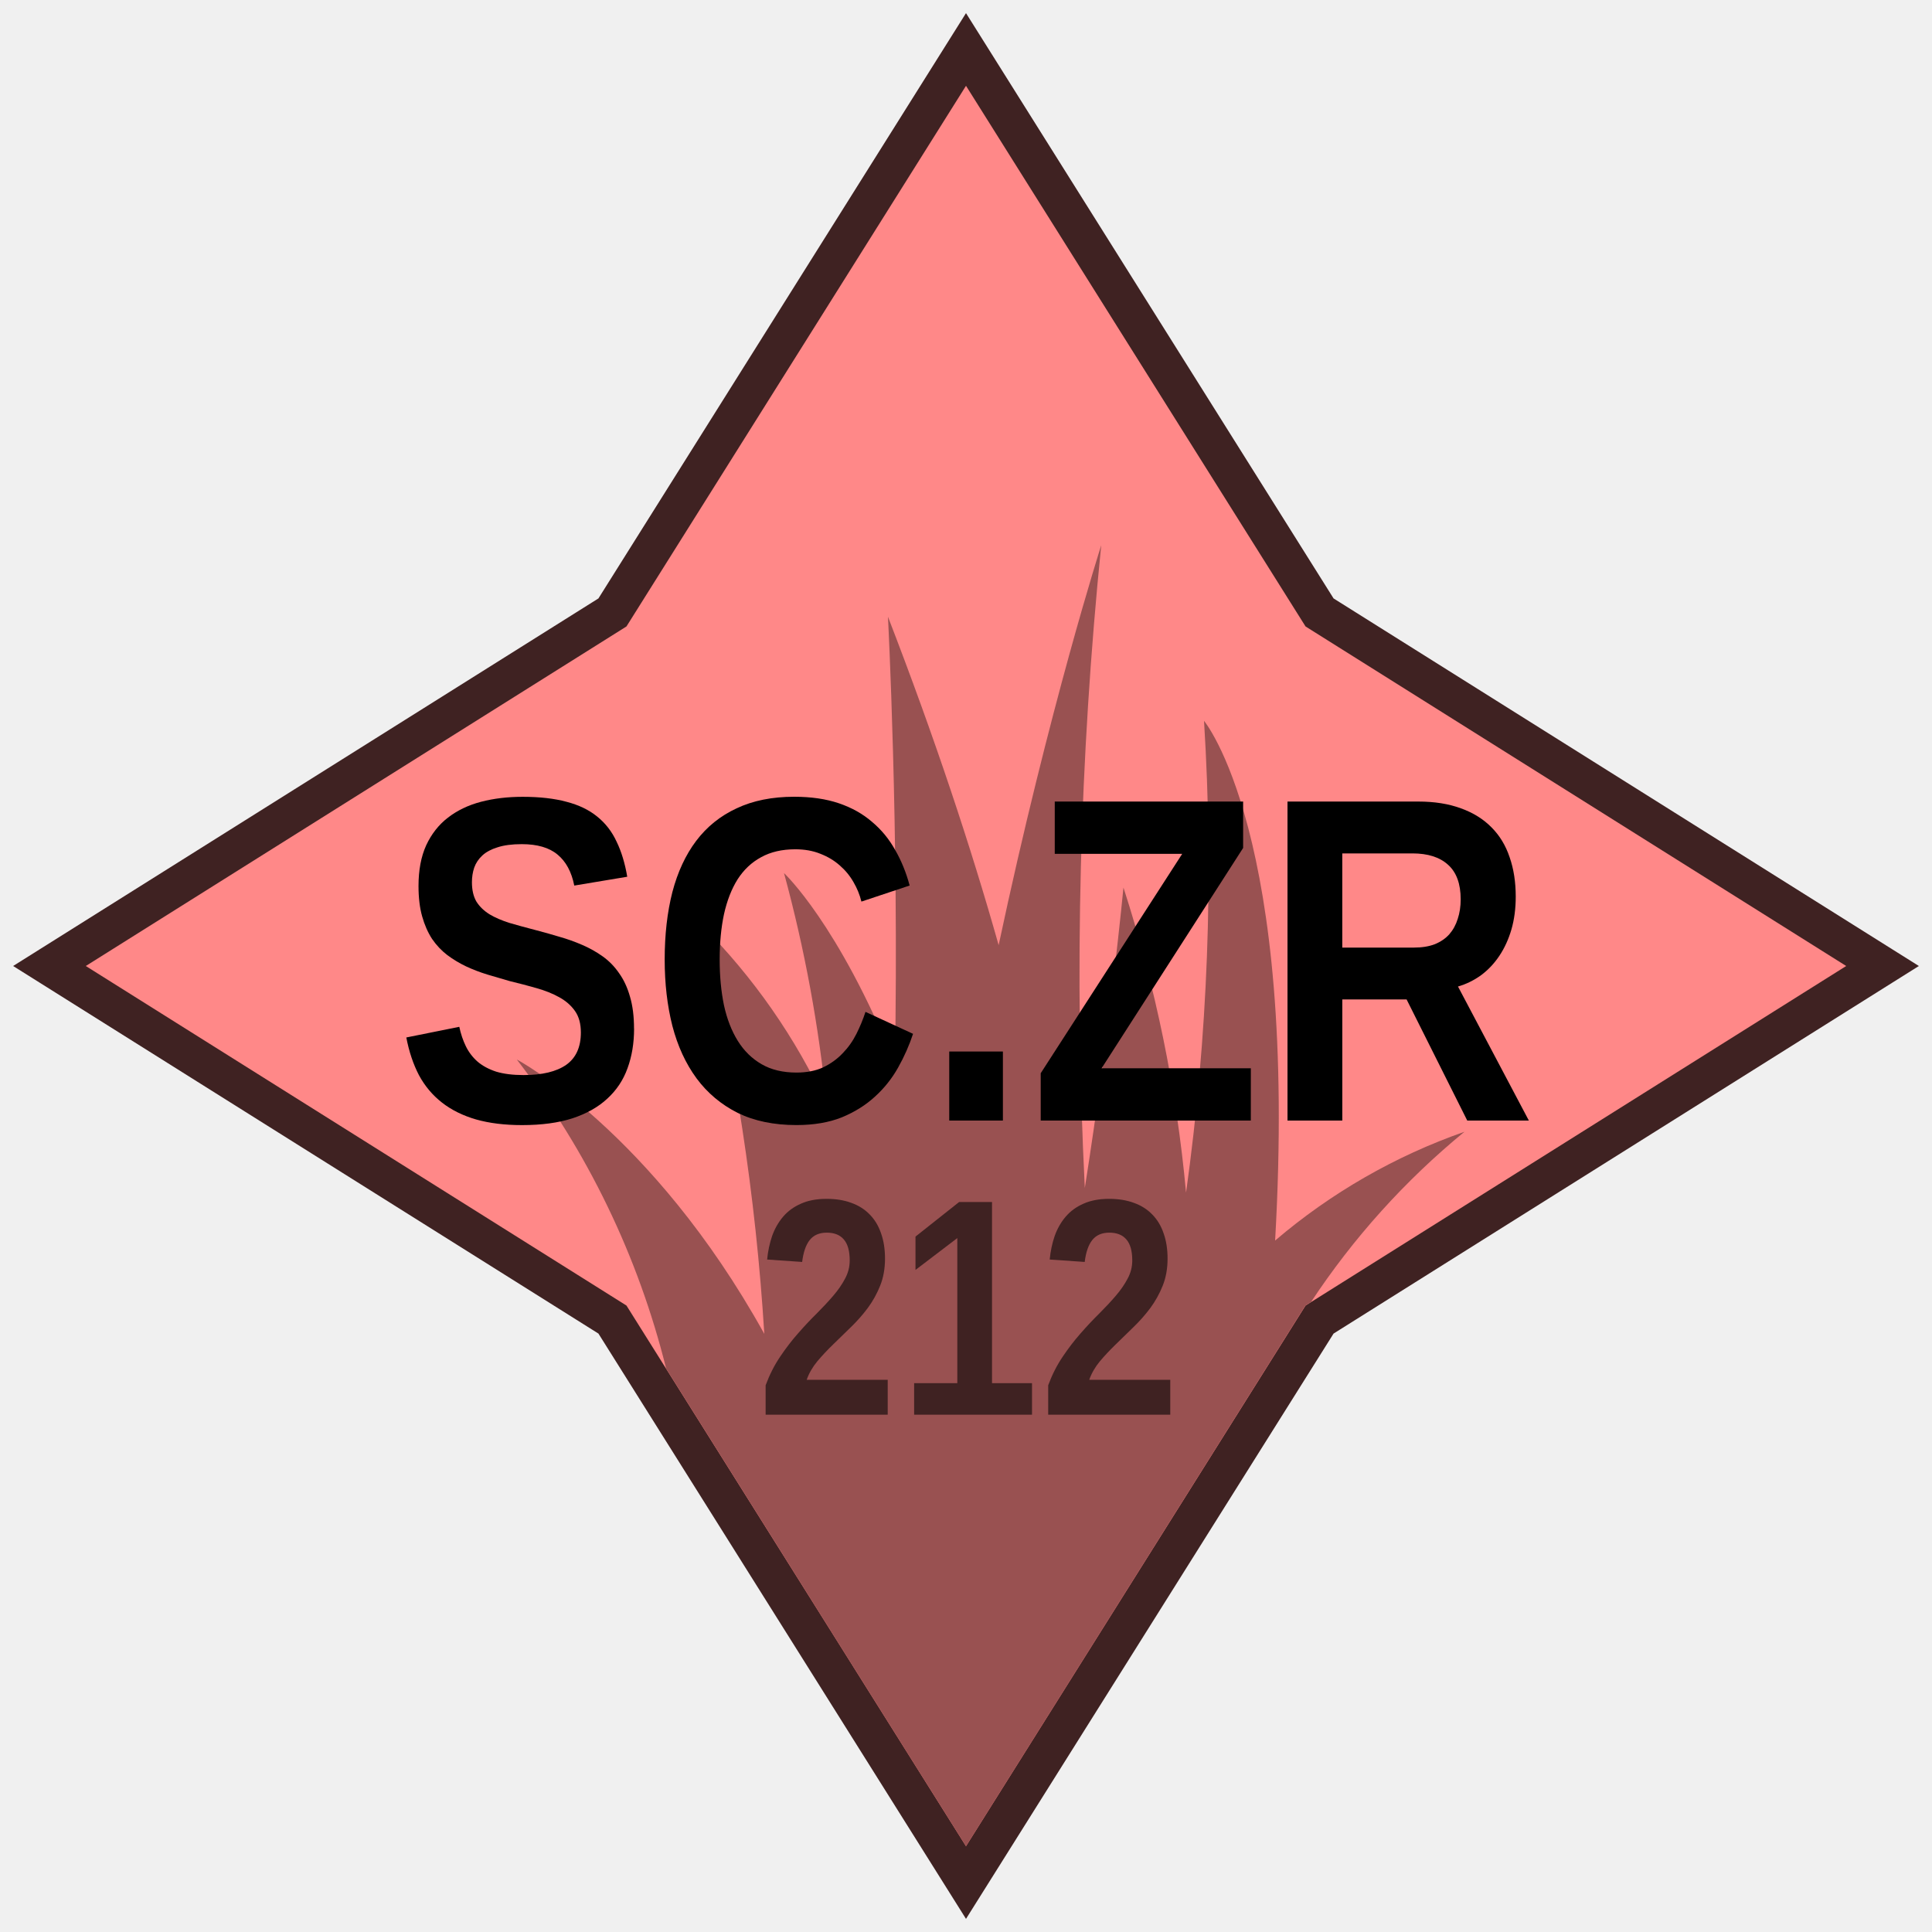
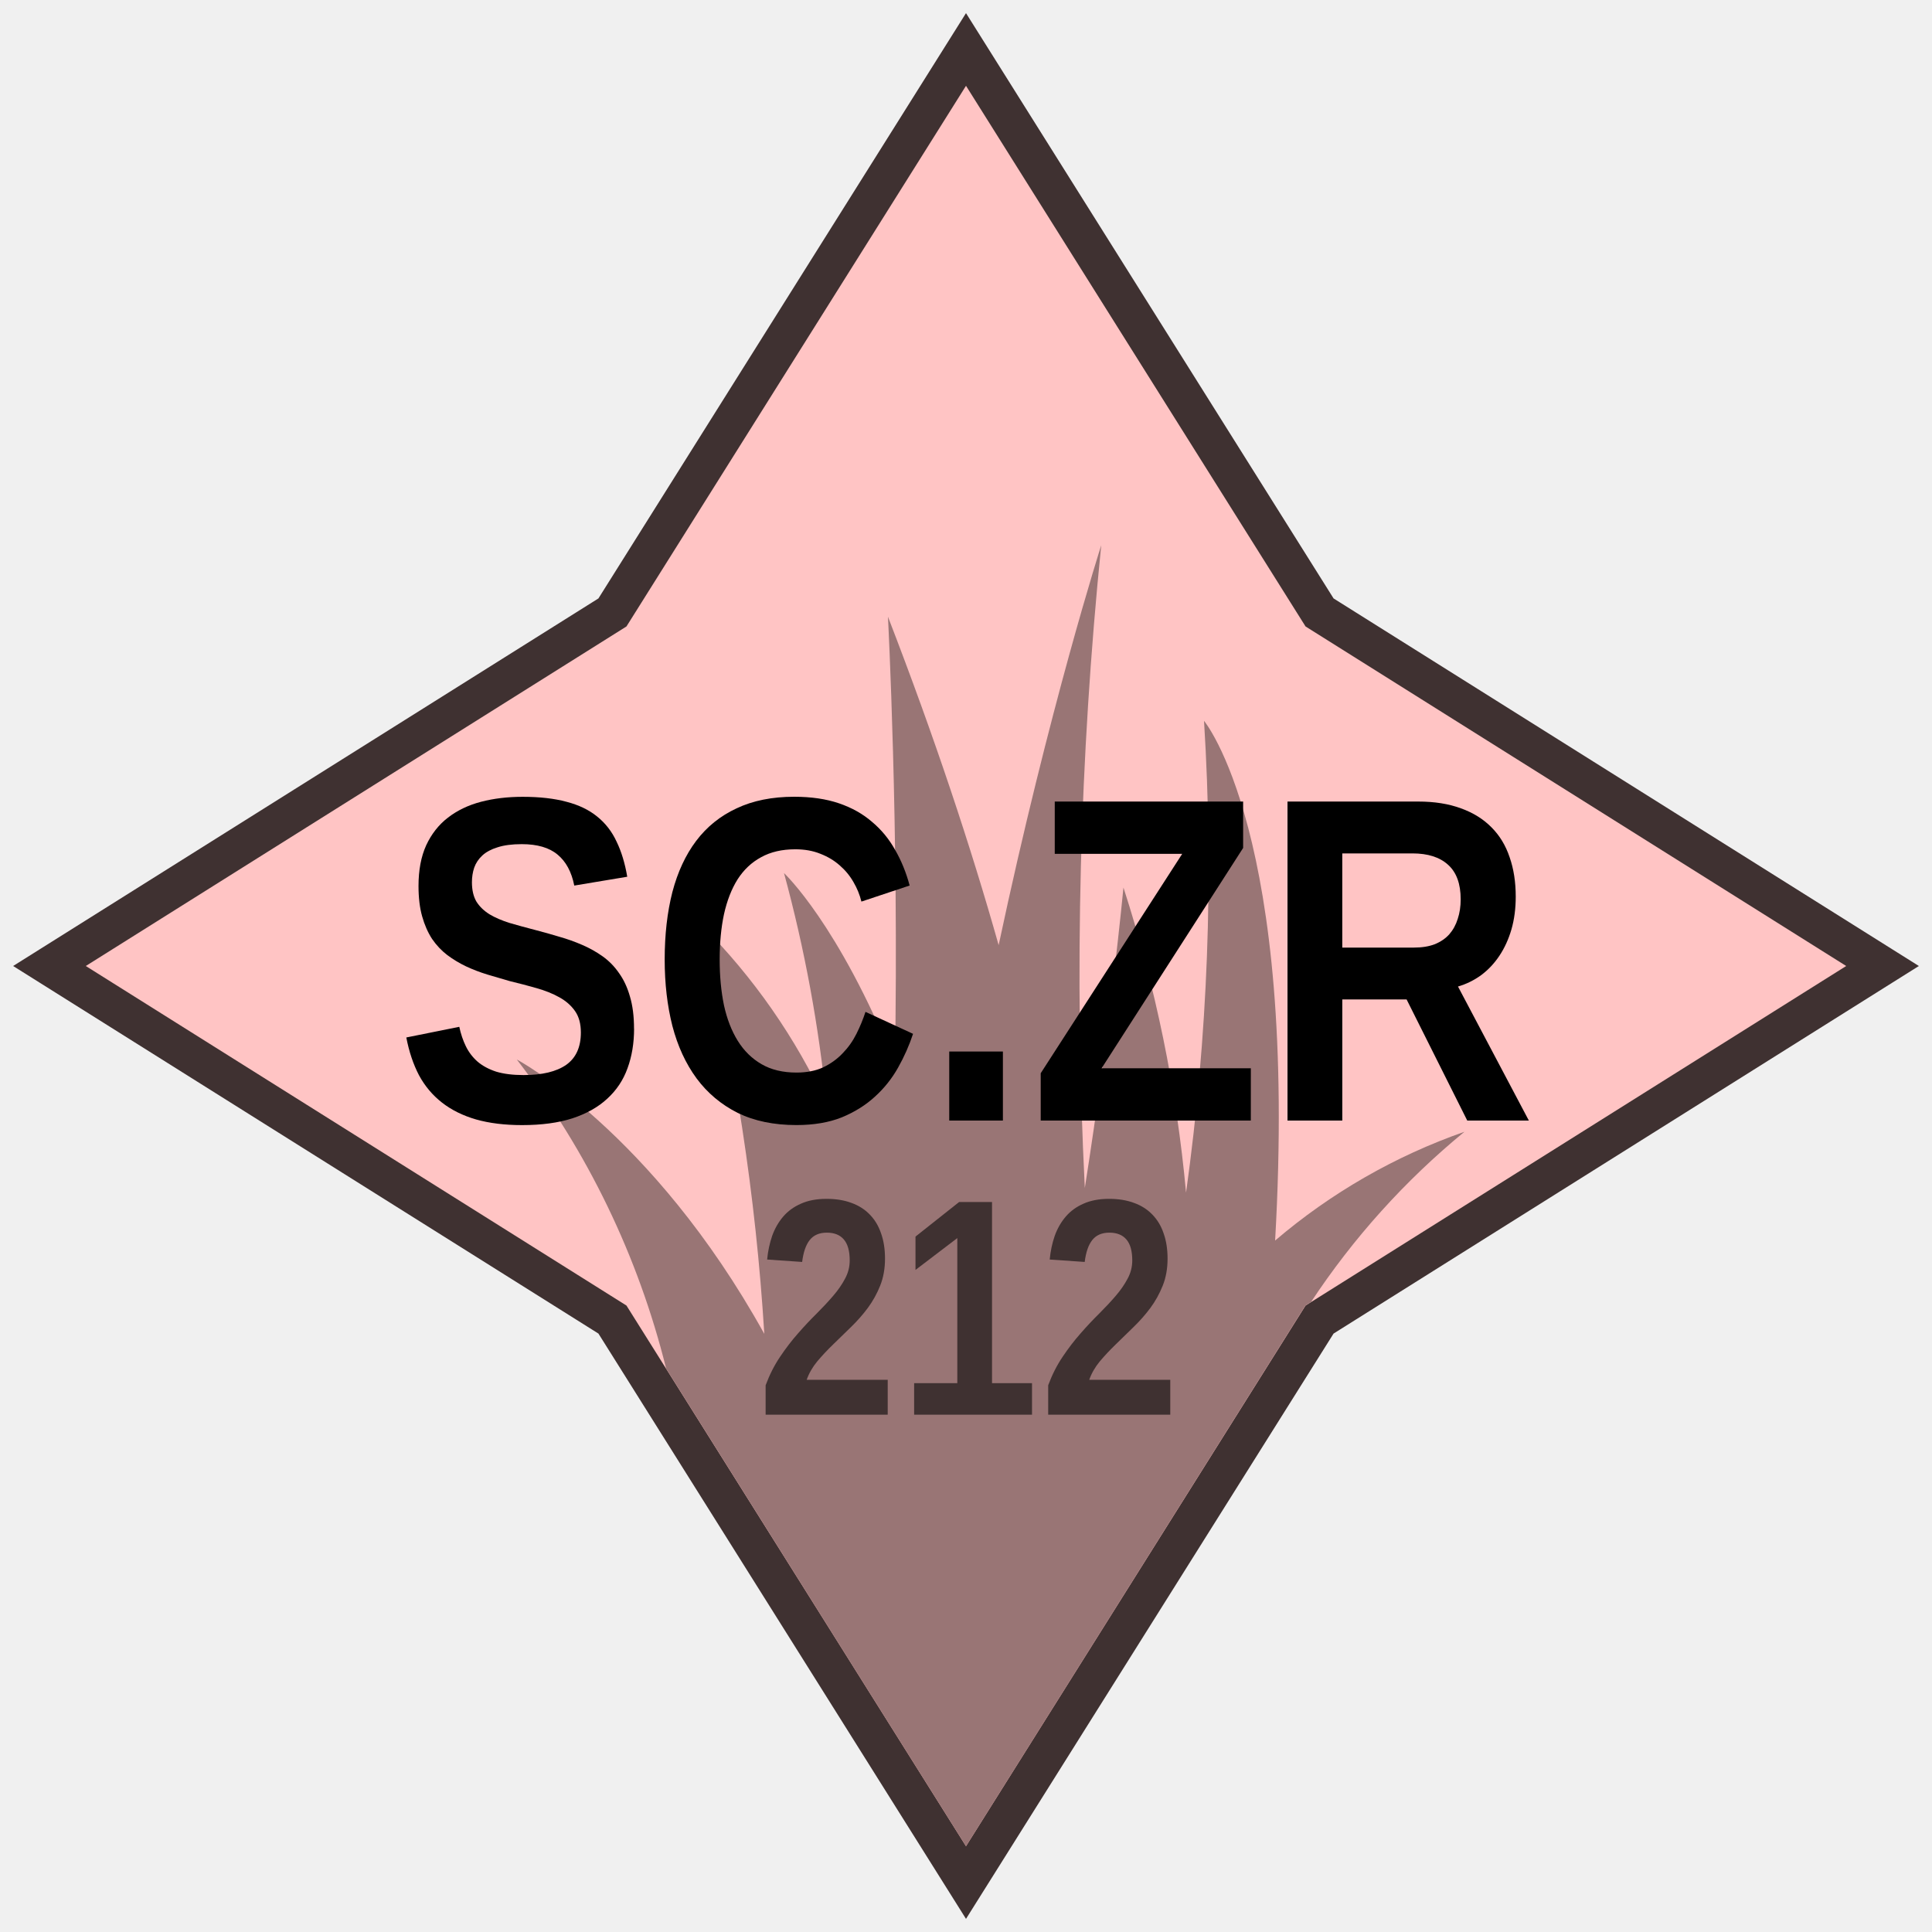
<svg xmlns="http://www.w3.org/2000/svg" version="1.1" viewBox="0 0 100 100" height="100" width="100" data-name="Layer 1" id="Layer_1">
  <defs id="defs4">
    <style id="style2">
            .compass {
                stroke-miterlimit: 10;
                stroke-width: 2px;
-                 fill: #ff8888;
-                 stroke: #3f2222;
+                 fill: #ffc4c4;
+                 stroke: #3f3131;
            }
            .grass {
-                 fill: #995151;
+                 fill: #997575;
            }
        </style>
  </defs>
  <polygon id="polygon8" points="68.3 31.7 50 2.56 31.7 31.7 2.56 50 31.7 68.3 50 97.44 68.3 68.3 97.44 50 68.3 31.7" class="compass" />
  <path id="path10" d="M66,64.21c1.2-21.07-3.68-26.9-3.68-26.9a121.93,121.93,0,0,1-.93,24.42,72.93,72.93,0,0,0-3.24-15.79s-.69,7.23-2,15.55A220.68,220.68,0,0,1,57,28.22s-2.7,8.42-5.31,20.7c-1.43-5.06-3.3-10.72-5.73-17,0,0,.58,11,.36,23.14-2.93-7.26-5.74-9.87-5.74-9.87a73,73,0,0,1,2.21,12,32.39,32.39,0,0,0-6.48-9.31,118,118,0,0,1,3.25,21.16c-5.83-10.51-12.81-14.2-12.81-14.2a43.29,43.29,0,0,1,7.73,16L50,95.56,65.28,71.22l2.29-3.65.29-.18a39.63,39.63,0,0,1,7.94-8.81A30.74,30.74,0,0,0,66,64.21Z" class="grass" />
-   <g id="text19" style="font-style:normal;font-variant:normal;font-weight:bold;font-stretch:condensed;font-size:16px;line-height:1.25;font-family:'Liberation Sans Narrow';-inkscape-font-specification:'Liberation Sans Narrow, Bold Condensed';font-variant-ligatures:normal;font-variant-caps:normal;font-variant-numeric:normal;font-feature-settings:normal;text-align:center;letter-spacing:0px;word-spacing:0px;writing-mode:lr-tb;text-anchor:middle;fill:#3f2222;fill-opacity:1;stroke:none" aria-label="212">
+   <g id="text19" style="font-style:normal;font-variant:normal;font-weight:bold;font-stretch:condensed;font-size:16px;line-height:1.25;font-family:'Liberation Sans Narrow';-inkscape-font-specification:'Liberation Sans Narrow, Bold Condensed';font-variant-ligatures:normal;font-variant-caps:normal;font-variant-numeric:normal;font-feature-settings:normal;text-align:center;letter-spacing:0px;word-spacing:0px;writing-mode:lr-tb;text-anchor:middle;fill:#3f3131;fill-opacity:1;stroke:none" aria-label="212">
    <path id="path14" style="" d="m 39.629,73.224 v -1.523 q 0.305,-0.82 0.75,-1.477 0.445,-0.664 0.93,-1.211 0.484,-0.555 0.961,-1.023 0.477,-0.477 0.852,-0.914 0.383,-0.445 0.617,-0.891 0.242,-0.445 0.242,-0.945 0,-0.734 -0.305,-1.086 -0.297,-0.352 -0.883,-0.352 -0.578,0 -0.883,0.383 -0.297,0.375 -0.391,1.133 l -1.812,-0.125 q 0.062,-0.648 0.258,-1.219 0.203,-0.57 0.57,-1 0.367,-0.43 0.922,-0.672 0.555,-0.25 1.328,-0.25 0.727,0 1.289,0.211 0.562,0.203 0.945,0.602 0.391,0.398 0.586,0.977 0.203,0.57 0.203,1.305 0,0.773 -0.25,1.398 -0.25,0.625 -0.641,1.156 -0.391,0.523 -0.867,0.984 l -0.922,0.898 q -0.453,0.438 -0.828,0.883 -0.367,0.445 -0.547,0.953 h 4.195 v 1.805 z" />
    <path id="path16" style="" d="m 47.316,73.224 v -1.633 h 2.234 v -7.508 l -2.164,1.648 V 64.005 l 2.258,-1.789 h 1.703 v 9.375 h 2.07 v 1.633 z" />
    <path id="path18" style="" d="m 54.254,73.224 v -1.523 q 0.305,-0.82 0.75,-1.477 0.445,-0.664 0.93,-1.211 0.484,-0.555 0.961,-1.023 0.477,-0.477 0.852,-0.914 0.383,-0.445 0.617,-0.891 0.242,-0.445 0.242,-0.945 0,-0.734 -0.305,-1.086 -0.297,-0.352 -0.883,-0.352 -0.578,0 -0.883,0.383 -0.297,0.375 -0.391,1.133 l -1.812,-0.125 q 0.062,-0.648 0.258,-1.219 0.203,-0.57 0.57,-1 0.367,-0.43 0.922,-0.672 0.555,-0.25 1.328,-0.25 0.727,0 1.289,0.211 0.562,0.203 0.945,0.602 0.391,0.398 0.586,0.977 0.203,0.57 0.203,1.305 0,0.773 -0.25,1.398 -0.25,0.625 -0.641,1.156 -0.391,0.523 -0.867,0.984 l -0.922,0.898 q -0.453,0.438 -0.828,0.883 -0.367,0.445 -0.547,0.953 h 4.195 v 1.805 z" />
  </g>
  <g id="text23" style="font-style:normal;font-variant:normal;font-weight:bold;font-stretch:condensed;font-size:24px;line-height:1.25;font-family:'Liberation Sans Narrow';-inkscape-font-specification:'Liberation Sans Narrow, Bold Condensed';font-variant-ligatures:normal;font-variant-caps:normal;font-variant-numeric:normal;font-feature-settings:normal;text-align:center;letter-spacing:0px;word-spacing:0px;writing-mode:lr-tb;text-anchor:middle;fill:#000000;fill-opacity:1;stroke:#ffffff;stroke-width:0px" aria-label="SC.ZR">
    <path id="path21" style="" d="m 32.82,53.242 q 0,1.125 -0.34,2.051 -0.328,0.914 -1.043,1.57 -0.703,0.656 -1.805,1.02 -1.09,0.352 -2.613,0.352 -1.348,0 -2.379,-0.293 Q 23.621,57.648 22.883,57.074 22.145,56.5 21.688,55.656 21.242,54.801 21.031,53.699 l 2.742,-0.551 q 0.117,0.551 0.34,1.008 0.223,0.457 0.609,0.797 0.387,0.328 0.961,0.516 0.586,0.176 1.418,0.176 1.441,0 2.203,-0.527 0.762,-0.539 0.762,-1.676 0,-0.68 -0.305,-1.113 -0.305,-0.434 -0.82,-0.715 -0.504,-0.281 -1.172,-0.469 -0.656,-0.188 -1.383,-0.363 0,0 -1.16,-0.34 -0.574,-0.176 -1.102,-0.422 -0.516,-0.246 -0.973,-0.586 -0.445,-0.34 -0.785,-0.832 -0.328,-0.504 -0.516,-1.172 -0.188,-0.668 -0.188,-1.57 0,-1.23 0.398,-2.109 0.41,-0.879 1.125,-1.43 0.727,-0.562 1.711,-0.82 0.984,-0.258 2.156,-0.258 1.324,0 2.273,0.258 0.949,0.246 1.582,0.762 0.645,0.516 1.008,1.301 0.375,0.773 0.551,1.816 l -2.742,0.457 q -0.211,-1.066 -0.867,-1.605 -0.645,-0.539 -1.852,-0.539 -0.75,0 -1.254,0.164 -0.492,0.152 -0.785,0.422 -0.293,0.27 -0.422,0.633 -0.117,0.352 -0.117,0.75 0,0.609 0.234,1.008 0.246,0.387 0.68,0.656 0.434,0.258 1.031,0.445 0.598,0.176 1.324,0.363 0.633,0.164 1.254,0.352 0.621,0.176 1.184,0.422 0.574,0.246 1.066,0.598 0.492,0.352 0.844,0.867 0.363,0.504 0.562,1.207 0.211,0.703 0.211,1.664 z" />
    <path id="path23" style="" d="m 41.223,55.516 q 0.797,0 1.383,-0.27 0.586,-0.281 1.008,-0.727 0.434,-0.445 0.715,-1.008 0.281,-0.562 0.469,-1.137 l 2.461,1.137 q -0.293,0.891 -0.773,1.746 -0.48,0.855 -1.207,1.512 -0.715,0.656 -1.711,1.066 -0.996,0.398 -2.344,0.398 -1.758,0 -3.047,-0.633 -1.277,-0.645 -2.121,-1.781 -0.844,-1.148 -1.254,-2.719 -0.398,-1.57 -0.398,-3.434 0,-1.934 0.398,-3.492 0.41,-1.559 1.23,-2.648 0.832,-1.102 2.098,-1.688 1.266,-0.598 2.977,-0.598 1.324,0 2.32,0.34 0.996,0.34 1.711,0.961 0.727,0.609 1.195,1.453 0.48,0.832 0.75,1.84 l -2.496,0.832 q -0.129,-0.527 -0.41,-1.008 -0.281,-0.492 -0.715,-0.867 -0.422,-0.375 -0.996,-0.598 -0.574,-0.234 -1.301,-0.234 -1.031,0 -1.77,0.41 -0.738,0.398 -1.219,1.148 -0.469,0.75 -0.703,1.805 Q 37.25,48.367 37.25,49.668 q 0,1.289 0.223,2.367 0.234,1.066 0.715,1.84 0.48,0.773 1.23,1.207 0.75,0.434 1.805,0.434 z" />
    <path id="path25" style="" d="m 49.133,58 v -3.574 h 2.777 V 58 Z" />
    <path id="path27" style="" d="m 64.742,58 h -10.875 V 55.551 L 61.191,44.195 H 54.594 v -2.707 h 9.75 v 2.402 l -7.324,11.402 h 7.723 z" />
    <path id="path29" style="" d="M 75.945,58 72.805,51.73 H 69.477 V 58 H 66.641 V 41.488 h 6.762 q 1.266,0 2.215,0.352 0.949,0.34 1.582,0.984 0.633,0.633 0.938,1.547 0.316,0.902 0.316,2.039 0,0.926 -0.223,1.699 -0.223,0.762 -0.621,1.359 -0.398,0.598 -0.949,1.008 Q 76.109,50.875 75.465,51.062 L 79.133,58 Z M 75.605,46.551 q 0,-1.207 -0.656,-1.793 -0.645,-0.586 -1.84,-0.586 h -3.633 v 4.875 h 3.703 q 0.633,0 1.09,-0.176 0.457,-0.188 0.75,-0.516 0.293,-0.34 0.434,-0.797 0.152,-0.457 0.152,-1.008 z" />
  </g>
</svg>
